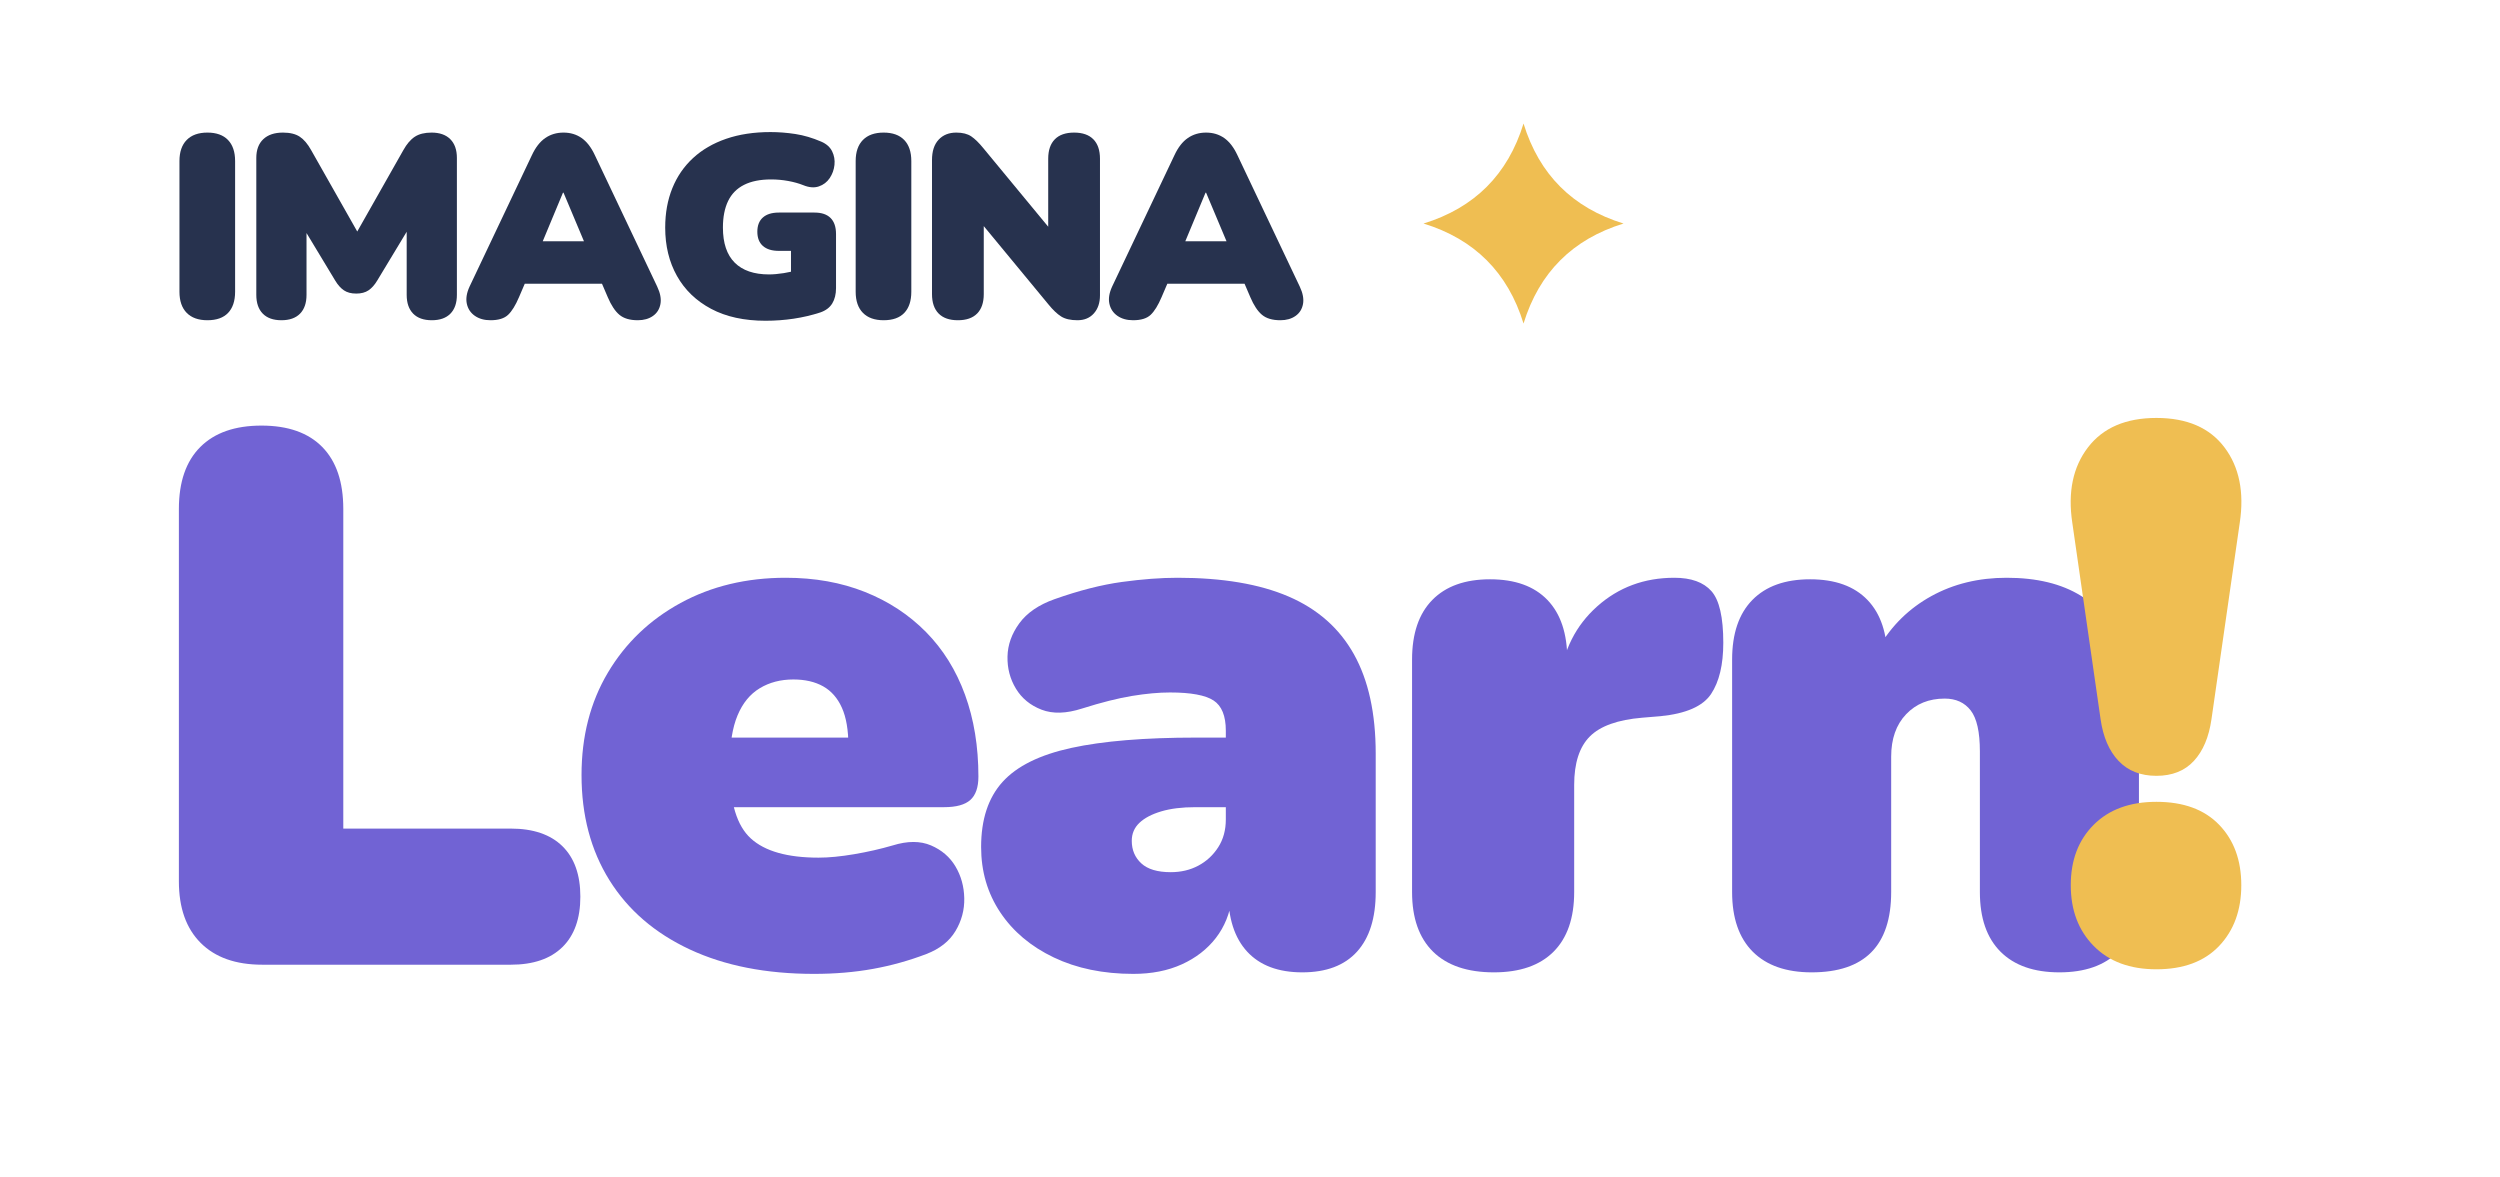
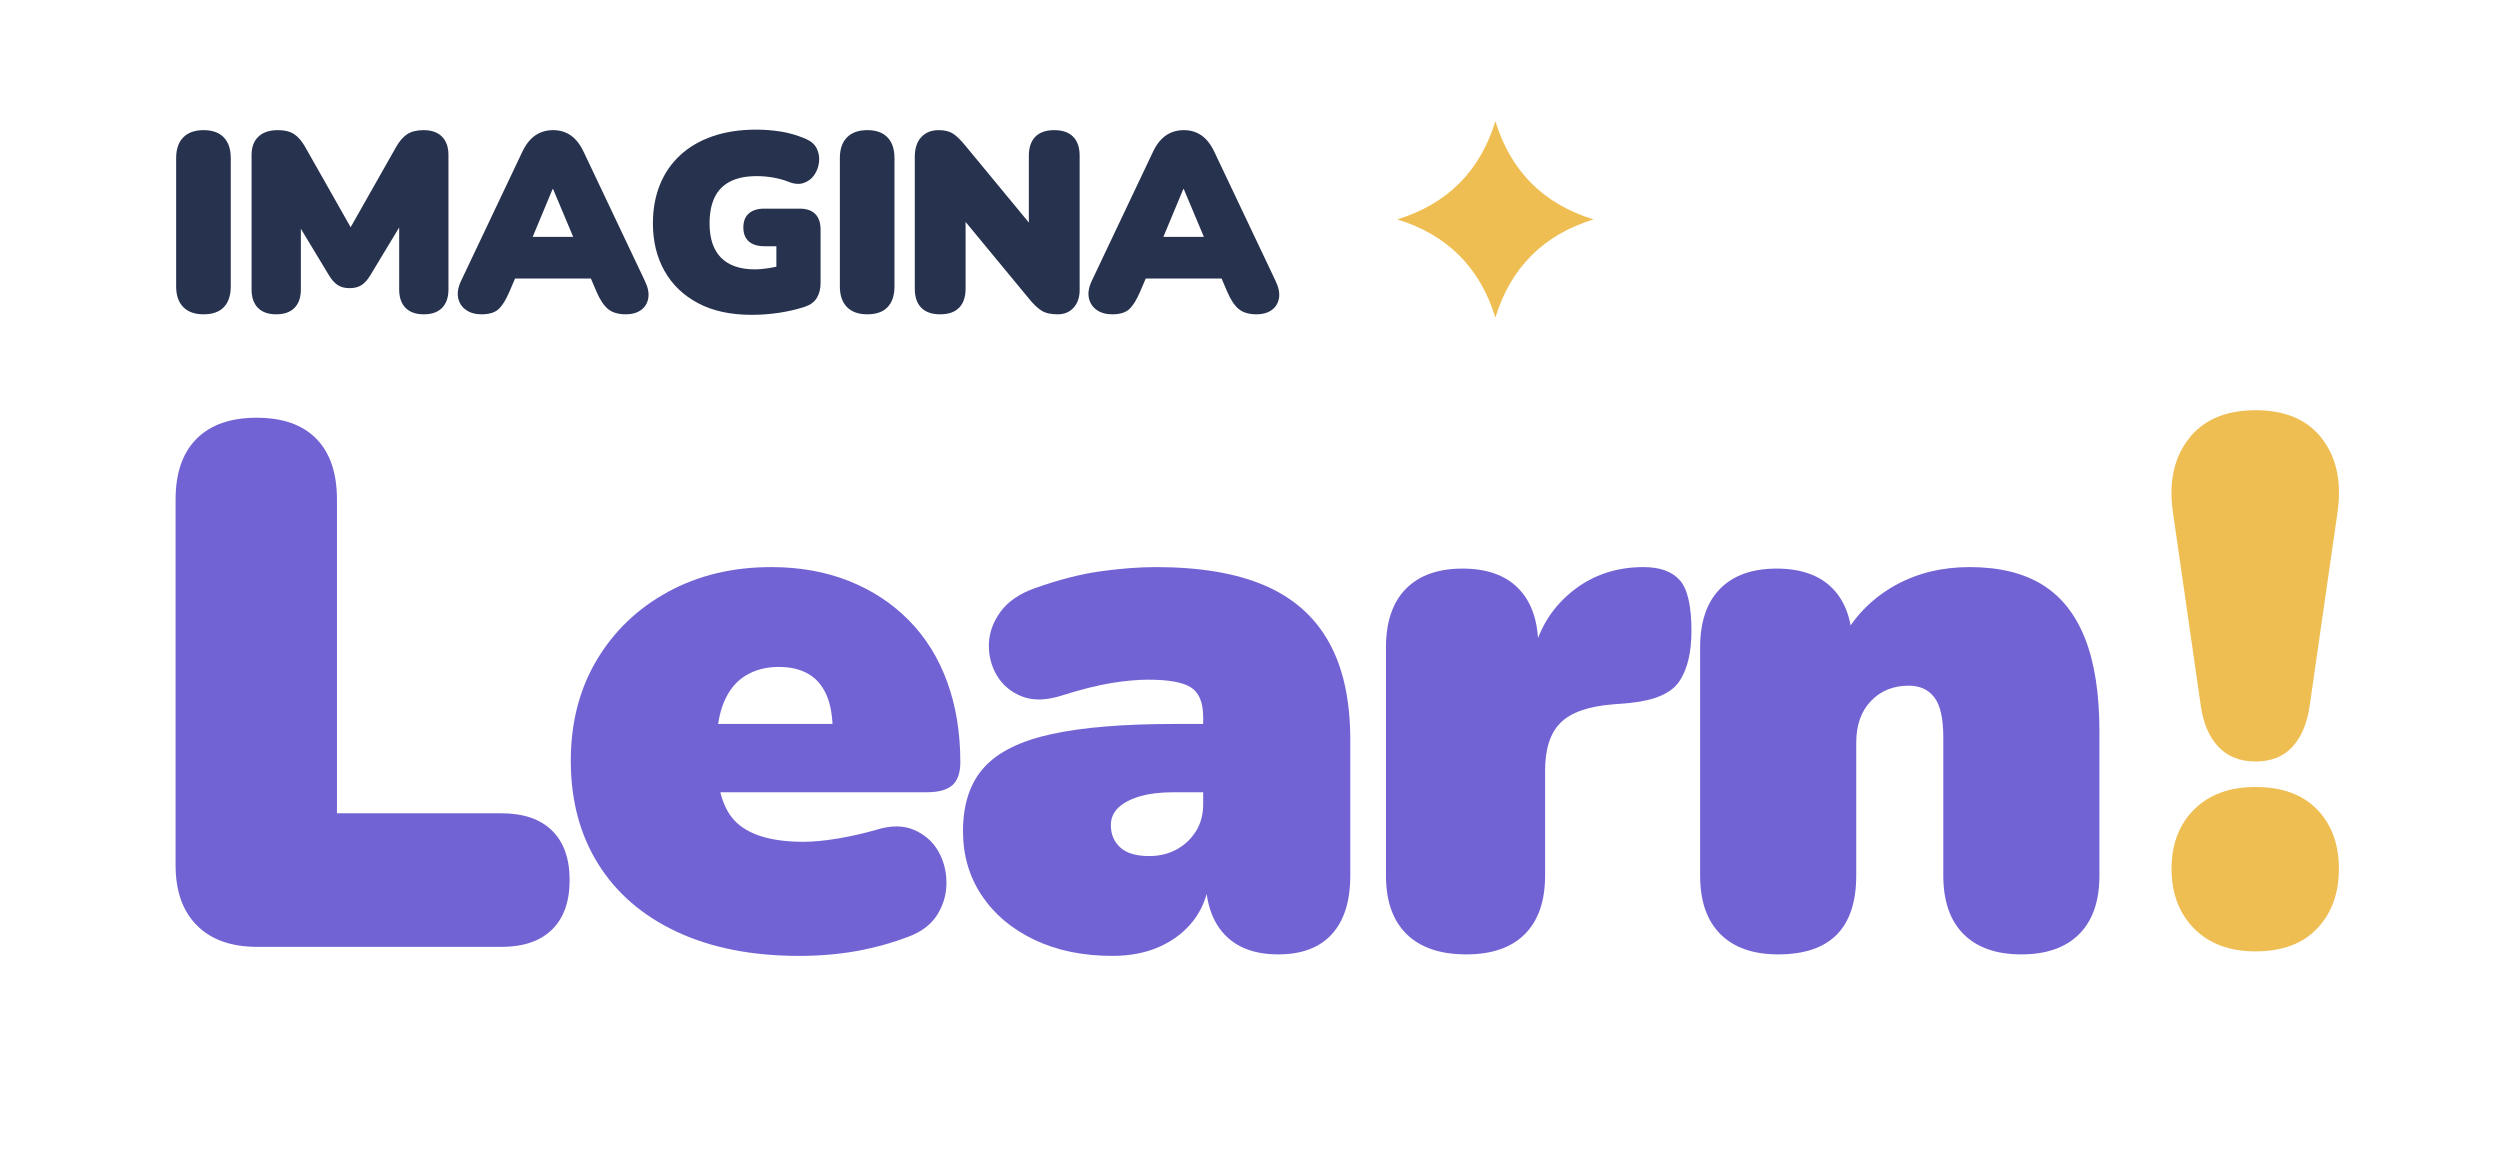
- <svg xmlns="http://www.w3.org/2000/svg" viewBox="0 0 425 200" role="img" aria-label="IMAGINA Learn">
+ <svg xmlns="http://www.w3.org/2000/svg" viewBox="0 0 433 200" role="img" aria-label="IMAGINA Learn">
  <path fill="#27324e" transform="translate(28.000 54) scale(0.044 -0.044)" d="M165 -10Q113 -10 85.0 18.5Q57 47 57 100V605Q57 658 85.0 686.5Q113 715 165 715Q217 715 244.5 686.5Q272 658 272 605V100Q272 47 245.0 18.5Q218 -10 165 -10Z" />
  <path fill="#27324e" transform="translate(40.976 54) scale(0.044 -0.044)" d="M156 -10Q109 -10 84.0 15.5Q59 41 59 88V617Q59 664 86.0 689.5Q113 715 162 715Q203 715 227.0 699.0Q251 683 271 647L467 301H431L627 647Q647 683 671.5 699.0Q696 715 736 715Q783 715 808.5 689.5Q834 664 834 617V88Q834 41 809.0 15.5Q784 -10 737 -10Q690 -10 665.0 15.5Q640 41 640 88V365H660L526 143Q511 118 492.5 105.5Q474 93 445 93Q416 93 397.5 105.5Q379 118 364 143L230 365H253V88Q253 41 228.0 15.5Q203 -10 156 -10Z" />
  <path fill="#27324e" transform="translate(78.768 54) scale(0.044 -0.044)" d="M105 -10Q69 -10 44.5 7.0Q20 24 13.5 53.5Q7 83 24 120L265 628Q286 673 316.5 694.0Q347 715 387 715Q427 715 457.0 694.0Q487 673 508 628L749 120Q767 82 761.5 52.5Q756 23 732.5 6.5Q709 -10 674 -10Q628 -10 603.0 11.0Q578 32 558 79L510 191L590 131H183L263 191L215 79Q195 32 173.0 11.0Q151 -10 105 -10ZM385 483 283 238 253 295H520L490 238L387 483Z" />
  <path fill="#27324e" transform="translate(111.280 54) scale(0.044 -0.044)" d="M429 -12Q305 -12 218.5 34.0Q132 80 86.5 161.0Q41 242 41 348Q41 432 68.5 500.0Q96 568 148.5 616.5Q201 665 276.5 691.0Q352 717 448 717Q495 717 544.0 709.5Q593 702 644 680Q674 667 686.0 642.5Q698 618 695.0 590.0Q692 562 676.5 539.0Q661 516 634.5 507.0Q608 498 574 512Q549 522 516.5 528.0Q484 534 450 534Q387 534 345.5 513.0Q304 492 284.0 450.5Q264 409 264 348Q264 258 309.5 212.5Q355 167 442 167Q467 167 499.0 172.0Q531 177 565 187L527 110V258H480Q440 258 418.5 277.0Q397 296 397 332Q397 368 418.5 387.0Q440 406 480 406H618Q659 406 680.0 385.0Q701 364 701 323V114Q701 79 686.5 55.0Q672 31 640 20Q591 4 537.5 -4.0Q484 -12 429 -12Z" />
  <path fill="#27324e" transform="translate(142.956 54) scale(0.044 -0.044)" d="M165 -10Q113 -10 85.0 18.5Q57 47 57 100V605Q57 658 85.0 686.5Q113 715 165 715Q217 715 244.5 686.5Q272 658 272 605V100Q272 47 245.0 18.5Q218 -10 165 -10Z" />
  <path fill="#27324e" transform="translate(155.932 54) scale(0.044 -0.044)" d="M157 -10Q108 -10 82.5 16.0Q57 42 57 91V609Q57 660 82.5 687.5Q108 715 151 715Q187 715 208.5 700.5Q230 686 256 654L536 315H506V614Q506 663 531.5 689.0Q557 715 606 715Q655 715 680.5 689.0Q706 663 706 614V86Q706 43 682.5 16.5Q659 -10 619 -10Q579 -10 556.0 4.5Q533 19 507 51L227 390H257V91Q257 42 231.5 16.0Q206 -10 157 -10Z" />
  <path fill="#27324e" transform="translate(188.004 54) scale(0.044 -0.044)" d="M105 -10Q69 -10 44.5 7.0Q20 24 13.5 53.5Q7 83 24 120L265 628Q286 673 316.5 694.0Q347 715 387 715Q427 715 457.0 694.0Q487 673 508 628L749 120Q767 82 761.5 52.5Q756 23 732.5 6.5Q709 -10 674 -10Q628 -10 603.0 11.0Q578 32 558 79L510 191L590 131H183L263 191L215 79Q195 32 173.0 11.0Q151 -10 105 -10ZM385 483 283 238 253 295H520L490 238L387 483Z" />
  <path fill="#7163d4" transform="translate(23.000 164) scale(0.13 -0.13)" d="M166 0Q114 0 85.5 28.5Q57 57 57 109V596Q57 649 85.0 677.0Q113 705 165 705Q217 705 244.5 677.0Q272 649 272 596V178H491Q535 178 558.5 155.0Q582 132 582 89Q582 46 558.5 23.0Q535 0 491 0Z" />
  <path fill="#7163d4" transform="translate(95.740 164) scale(0.13 -0.13)" d="M328 -12Q234 -12 165.5 20.0Q97 52 60.5 110.5Q24 169 24 248Q24 324 58.5 382.0Q93 440 153.5 473.0Q214 506 291 506Q348 506 394.5 487.5Q441 469 474.5 435.0Q508 401 525.5 353.0Q543 305 543 246Q543 225 532.5 215.5Q522 206 498 206H200V297H388L373 286Q373 317 364.5 336.0Q356 355 340.0 364.0Q324 373 301 373Q276 373 257.0 361.5Q238 350 228.0 326.0Q218 302 218 264V255Q218 190 245.5 165.0Q273 140 334 140Q354 140 380.5 144.5Q407 149 431 156Q460 165 481.0 156.0Q502 147 513.0 128.5Q524 110 524.5 87.0Q525 64 513.0 44.0Q501 24 475 14Q441 1 405.0 -5.5Q369 -12 328 -12Z" />
  <path fill="#7163d4" transform="translate(163.930 164) scale(0.13 -0.13)" d="M221 -12Q162 -12 117.0 9.5Q72 31 47.0 68.5Q22 106 22 154Q22 208 50.0 239.0Q78 270 140.0 283.5Q202 297 303 297H361V206H302Q276 206 257.5 200.5Q239 195 229.0 185.5Q219 176 219 162Q219 144 231.5 132.5Q244 121 270 121Q290 121 306.0 129.5Q322 138 332.0 153.5Q342 169 342 190V306Q342 335 326.0 345.5Q310 356 269 356Q247 356 219.5 351.5Q192 347 154 335Q123 325 101.0 333.5Q79 342 67.5 361.0Q56 380 56.5 403.0Q57 426 72.0 446.5Q87 467 118 478Q166 495 206.0 500.5Q246 506 279 506Q367 506 424.0 481.5Q481 457 509.5 406.0Q538 355 538 276V95Q538 44 513.5 17.0Q489 -10 442 -10Q395 -10 370.0 17.0Q345 44 345 95V108L350 87Q346 57 329.0 35.0Q312 13 284.5 0.5Q257 -12 221 -12Z" />
  <path fill="#7163d4" transform="translate(234.330 164) scale(0.13 -0.13)" d="M151 -10Q99 -10 71.5 17.0Q44 44 44 95V399Q44 450 70.5 477.0Q97 504 146 504Q195 504 221.0 477.0Q247 450 247 399V371H237Q244 431 286.0 468.5Q328 506 387 506Q420 506 435.5 488.5Q451 471 451 421Q451 378 435.0 354.0Q419 330 369 325L345 323Q297 319 276.5 298.5Q256 278 256 235V95Q256 44 229.0 17.0Q202 -10 151 -10Z" />
  <path fill="#7163d4" transform="translate(288.740 164) scale(0.13 -0.13)" d="M148 -10Q98 -10 71.0 17.0Q44 44 44 95V399Q44 450 70.5 477.0Q97 504 146 504Q195 504 221.0 477.0Q247 450 247 399V365L236 415Q261 458 304.5 482.0Q348 506 403 506Q462 506 500.0 482.5Q538 459 557.0 410.5Q576 362 576 287V95Q576 44 549.0 17.0Q522 -10 472 -10Q422 -10 395.0 17.0Q368 44 368 95V279Q368 317 356.0 332.5Q344 348 322 348Q291 348 271.5 327.5Q252 307 252 272V95Q252 -10 148 -10Z" />
-   <path fill="#efbe52" transform="translate(348.000 164) scale(0.13 -0.13)" d="M143 247Q112 247 93.5 266.5Q75 286 70 321L33 578Q24 638 53.5 676.5Q83 715 143 715Q203 715 232.0 676.5Q261 638 252 578L215 321Q210 286 192.0 266.5Q174 247 143 247ZM143 -6Q91 -6 61.0 24.5Q31 55 31 104Q31 153 61.0 183.0Q91 213 143 213Q196 213 225.0 183.0Q254 153 254 104Q254 55 225.0 24.5Q196 -6 143 -6Z" />
+   <path fill="#efbe52" transform="translate(372.080 164) scale(0.13 -0.13)" d="M143 247Q112 247 93.5 266.5Q75 286 70 321L33 578Q24 638 53.5 676.5Q83 715 143 715Q203 715 232.0 676.5Q261 638 252 578L215 321Q210 286 192.0 266.5Q174 247 143 247ZM143 -6Q91 -6 61.0 24.5Q31 55 31 104Q31 153 61.0 183.0Q91 213 143 213Q196 213 225.0 183.0Q254 153 254 104Q254 55 225.0 24.5Q196 -6 143 -6Z" />
  <path fill="#efbe52" d="M259 21Q263 34 276 38Q263 42 259 55Q255 42 242 38Q255 34 259 21Z" />
</svg>
